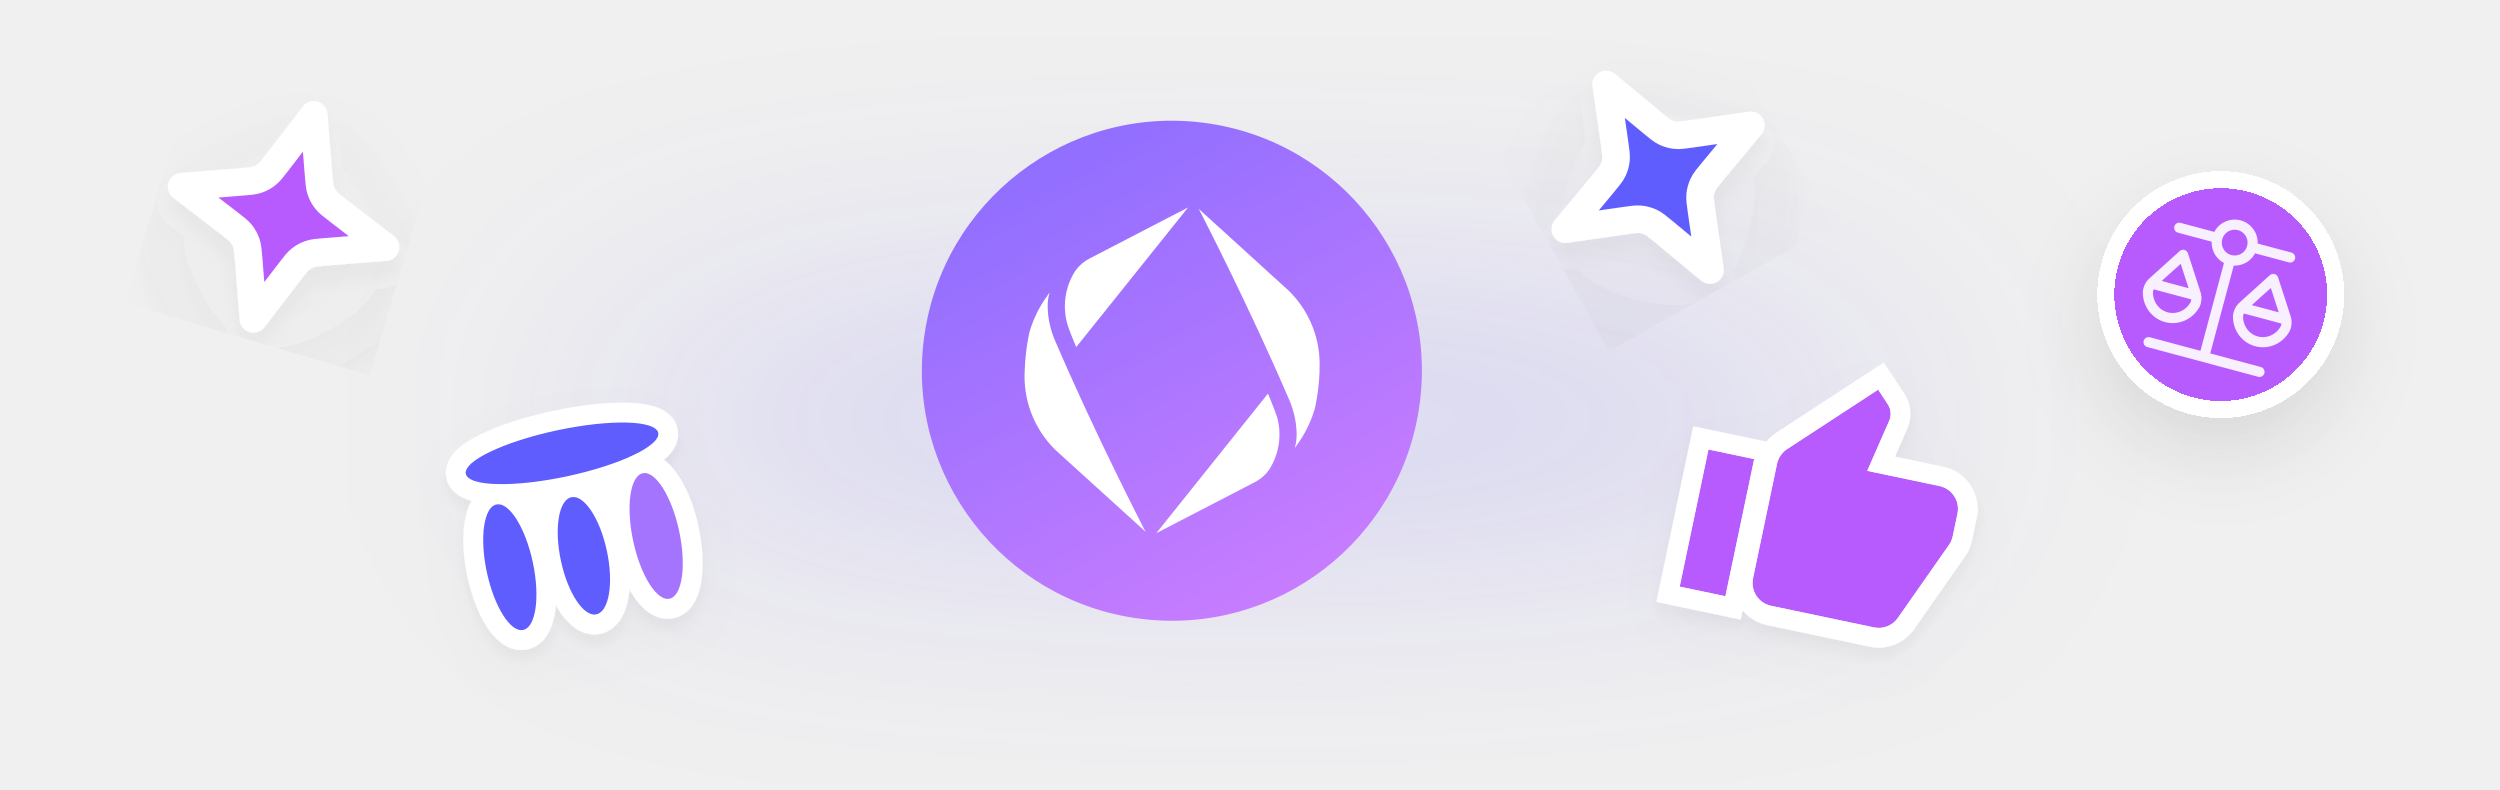
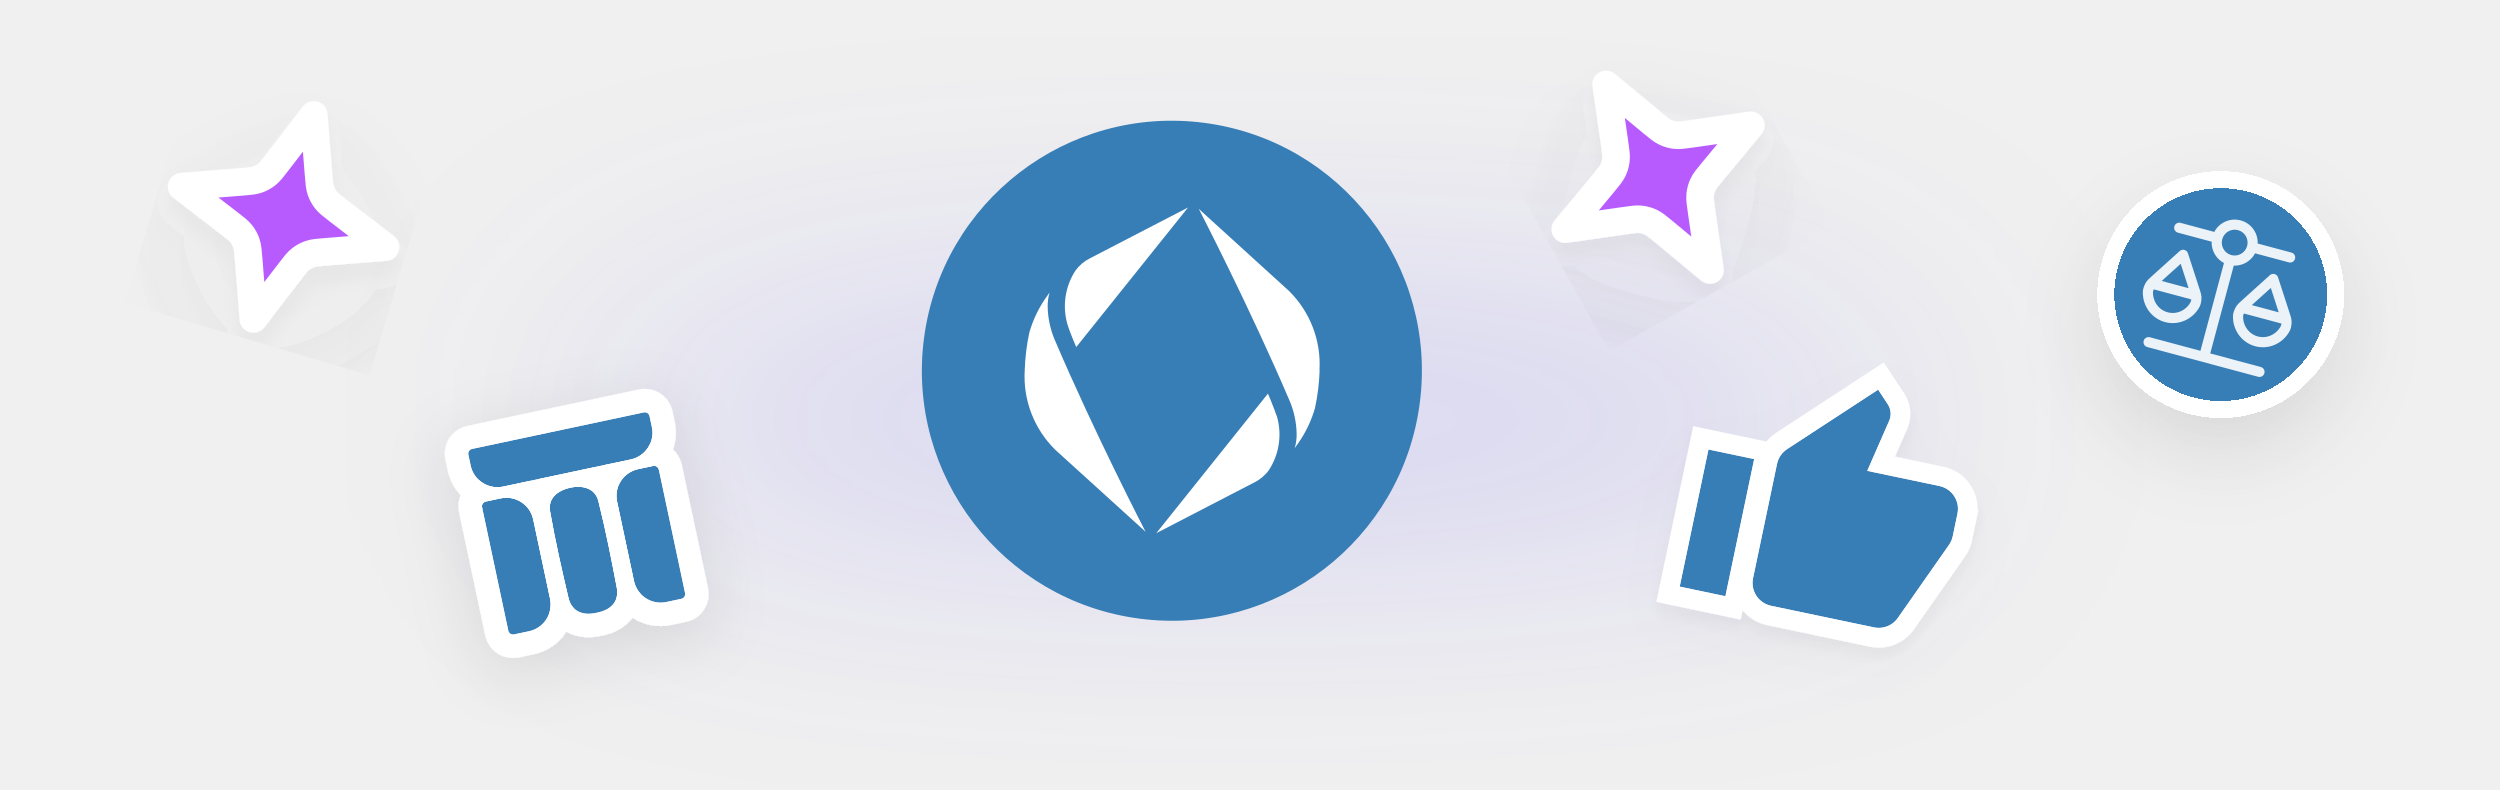
<svg xmlns="http://www.w3.org/2000/svg" width="320" height="101" viewBox="0 0 320 101" fill="none">
  <g clip-path="url(#clip0_1412_1665)">
    <g opacity="0.2" filter="url(#filter0_f_1412_1665)">
      <ellipse cx="159.335" cy="53.627" rx="87.665" ry="12.829" transform="rotate(-180 159.335 53.6265)" fill="#3D2DF8" />
    </g>
    <g clip-path="url(#clip1_1412_1665)" filter="url(#filter1_dd_1412_1665)">
      <g filter="url(#filter2_dd_1412_1665)">
-         <path d="M40.166 14.705L40.77 22.31C40.855 23.376 40.897 23.909 41.064 24.396C41.212 24.828 41.432 25.232 41.713 25.591C42.031 25.997 42.455 26.323 43.303 26.974L49.353 31.622L41.748 32.226C40.682 32.311 40.149 32.353 39.661 32.52C39.23 32.668 38.826 32.888 38.466 33.169C38.061 33.487 37.735 33.911 37.084 34.759L32.436 40.809L31.832 33.204C31.747 32.138 31.705 31.605 31.538 31.117C31.39 30.686 31.17 30.282 30.889 29.922C30.571 29.517 30.147 29.191 29.299 28.54L23.249 23.892L30.854 23.288C31.92 23.203 32.453 23.16 32.941 22.994C33.372 22.846 33.776 22.626 34.136 22.345C34.541 22.027 34.867 21.603 35.518 20.755L40.166 14.705Z" fill="#B75BFF" />
-         <path d="M40.166 14.705L40.77 22.31C40.855 23.376 40.897 23.909 41.064 24.396C41.212 24.828 41.432 25.232 41.713 25.591C42.031 25.997 42.455 26.323 43.303 26.974L49.353 31.622L41.748 32.226C40.682 32.311 40.149 32.353 39.661 32.52C39.23 32.668 38.826 32.888 38.466 33.169C38.061 33.487 37.735 33.911 37.084 34.759L32.436 40.809L31.832 33.204C31.747 32.138 31.705 31.605 31.538 31.117C31.39 30.686 31.17 30.282 30.889 29.922C30.571 29.517 30.147 29.191 29.299 28.54L23.249 23.892L30.854 23.288C31.92 23.203 32.453 23.16 32.941 22.994C33.372 22.846 33.776 22.626 34.136 22.345C34.541 22.027 34.867 21.603 35.518 20.755L40.166 14.705Z" stroke="white" stroke-width="3.524" stroke-linecap="round" stroke-linejoin="round" />
+         <path d="M40.166 14.705L40.77 22.31C40.855 23.376 40.898 23.909 41.065 24.396C41.212 24.828 41.432 25.232 41.714 25.591C42.031 25.997 42.455 26.323 43.303 26.974L49.353 31.622L41.748 32.226C40.682 32.311 40.149 32.353 39.662 32.52C39.23 32.668 38.826 32.888 38.467 33.169C38.061 33.487 37.735 33.911 37.084 34.759L32.436 40.809L31.832 33.204C31.747 32.138 31.705 31.605 31.538 31.117C31.39 30.686 31.17 30.282 30.889 29.922C30.571 29.517 30.147 29.191 29.299 28.54L23.249 23.892L30.854 23.288C31.92 23.203 32.453 23.16 32.941 22.994C33.373 22.846 33.776 22.626 34.136 22.345C34.541 22.027 34.867 21.603 35.518 20.755L40.166 14.705Z" fill="#B75BFF" />
+         <path d="M40.166 14.705L40.77 22.31C40.855 23.376 40.898 23.909 41.065 24.396C41.212 24.828 41.432 25.232 41.714 25.591C42.031 25.997 42.455 26.323 43.303 26.974L49.353 31.622L41.748 32.226C40.682 32.311 40.149 32.353 39.662 32.52C39.23 32.668 38.826 32.888 38.467 33.169C38.061 33.487 37.735 33.911 37.084 34.759L32.436 40.809L31.832 33.204C31.747 32.138 31.705 31.605 31.538 31.117C31.39 30.686 31.17 30.282 30.889 29.922C30.571 29.517 30.147 29.191 29.299 28.54L23.249 23.892L30.854 23.288C31.92 23.203 32.453 23.16 32.941 22.994C33.373 22.846 33.776 22.626 34.136 22.345C34.541 22.027 34.867 21.603 35.518 20.755L40.166 14.705Z" stroke="white" stroke-width="3.524" stroke-linecap="round" stroke-linejoin="round" />
      </g>
    </g>
    <g clip-path="url(#clip2_1412_1665)" filter="url(#filter3_dd_1412_1665)">
      <g filter="url(#filter4_dd_1412_1665)">
-         <path d="M205.583 10.811L211.452 15.686C212.274 16.37 212.685 16.711 213.151 16.932C213.564 17.127 214.006 17.252 214.46 17.301C214.972 17.357 215.501 17.28 216.56 17.128L224.111 16.038L219.236 21.907C218.552 22.73 218.211 23.141 217.99 23.606C217.795 24.019 217.67 24.461 217.621 24.915C217.565 25.427 217.642 25.956 217.794 27.015L218.884 34.566L213.015 29.691C212.192 29.008 211.781 28.666 211.316 28.445C210.903 28.25 210.461 28.125 210.007 28.076C209.495 28.021 208.965 28.097 207.907 28.25L200.356 29.339L205.231 23.47C205.914 22.648 206.256 22.237 206.476 21.771C206.672 21.358 206.797 20.916 206.846 20.462C206.901 19.95 206.825 19.421 206.672 18.362L205.583 10.811Z" fill="#605DFF" />
+         <path d="M205.583 10.811L211.452 15.686C212.274 16.37 212.685 16.711 213.151 16.932C213.564 17.127 214.006 17.252 214.46 17.301C214.972 17.357 215.501 17.28 216.56 17.128L224.111 16.038L219.236 21.907C218.552 22.73 218.211 23.141 217.99 23.606C217.795 24.019 217.67 24.461 217.621 24.915C217.565 25.427 217.642 25.956 217.794 27.015L218.884 34.566L213.015 29.691C212.192 29.008 211.781 28.666 211.316 28.445C210.903 28.25 210.461 28.125 210.007 28.076C209.495 28.021 208.965 28.097 207.907 28.25L200.356 29.339L205.231 23.47C205.914 22.648 206.256 22.237 206.476 21.771C206.672 21.358 206.797 20.916 206.846 20.462C206.901 19.95 206.825 19.421 206.672 18.362L205.583 10.811Z" fill="#B75BFF" />
        <path d="M205.583 10.811L211.452 15.686C212.274 16.37 212.685 16.711 213.151 16.932C213.564 17.127 214.006 17.252 214.46 17.301C214.972 17.357 215.501 17.28 216.56 17.128L224.111 16.038L219.236 21.907C218.552 22.73 218.211 23.141 217.99 23.606C217.795 24.019 217.67 24.461 217.621 24.915C217.565 25.427 217.642 25.956 217.794 27.015L218.884 34.566L213.015 29.691C212.192 29.008 211.781 28.666 211.316 28.445C210.903 28.25 210.461 28.125 210.007 28.076C209.495 28.021 208.965 28.097 207.907 28.25L200.356 29.339L205.231 23.47C205.914 22.648 206.256 22.237 206.476 21.771C206.672 21.358 206.797 20.916 206.846 20.462C206.901 19.95 206.825 19.421 206.672 18.362L205.583 10.811Z" stroke="white" stroke-width="3.524" stroke-linecap="round" stroke-linejoin="round" />
      </g>
    </g>
-     <g filter="url(#filter5_dd_1412_1665)">
-       <rect x="64.844" y="62.304" width="17.167" height="10.809" transform="rotate(-12.0488 64.844 62.3042)" fill="white" />
-       <path d="M71.044 53.839C67.577 54.579 64.47 55.593 62.242 56.655C61.138 57.182 60.183 57.752 59.508 58.35C58.92 58.87 58.14 59.775 58.385 60.919C58.629 62.064 59.71 62.571 60.459 62.807C61.32 63.077 62.424 63.207 63.647 63.237C66.114 63.297 69.365 62.954 72.832 62.214C76.299 61.474 79.406 60.46 81.634 59.398C82.738 58.871 83.692 58.302 84.368 57.703C84.956 57.183 85.735 56.279 85.491 55.134C85.247 53.989 84.165 53.482 83.416 53.247C82.556 52.976 81.452 52.846 80.229 52.816C77.762 52.756 74.511 53.099 71.044 53.839Z" fill="#605DFF" stroke="white" stroke-width="2.543" />
-       <path d="M61.069 73.496C61.565 75.82 62.369 77.905 63.31 79.401C63.778 80.144 64.318 80.802 64.924 81.259C65.526 81.714 66.335 82.067 67.236 81.874C68.137 81.682 68.73 81.03 69.095 80.369C69.461 79.704 69.685 78.883 69.809 78.014C70.057 76.264 69.94 74.033 69.444 71.709C68.948 69.385 68.144 67.3 67.203 65.804C66.735 65.061 66.195 64.403 65.589 63.946C64.987 63.491 64.179 63.139 63.278 63.331C62.377 63.523 61.783 64.175 61.418 64.836C61.052 65.501 60.828 66.322 60.704 67.191C60.456 68.941 60.573 71.172 61.069 73.496Z" fill="#605DFF" stroke="white" stroke-width="2.543" />
-       <path d="M70.55 72.033C71.016 74.217 71.796 76.178 72.726 77.583C73.189 78.283 73.727 78.902 74.334 79.329C74.944 79.756 75.735 80.061 76.602 79.876C77.469 79.69 78.066 79.09 78.448 78.45C78.829 77.813 79.067 77.028 79.204 76.201C79.479 74.538 79.391 72.43 78.924 70.245C78.458 68.061 77.678 66.1 76.748 64.695C76.285 63.996 75.748 63.376 75.14 62.95C74.53 62.522 73.739 62.218 72.872 62.403C72.005 62.588 71.408 63.188 71.026 63.828C70.645 64.466 70.407 65.25 70.27 66.078C69.995 67.74 70.084 69.848 70.55 72.033Z" fill="#605DFF" stroke="white" stroke-width="2.543" />
-       <path d="M79.801 69.498C80.297 71.822 81.101 73.907 82.042 75.403C82.51 76.146 83.049 76.804 83.655 77.261C84.258 77.716 85.066 78.068 85.967 77.876C86.868 77.684 87.462 77.032 87.826 76.371C88.193 75.706 88.417 74.885 88.54 74.016C88.789 72.266 88.671 70.035 88.175 67.711C87.679 65.387 86.875 63.302 85.934 61.806C85.466 61.063 84.927 60.405 84.321 59.948C83.718 59.493 82.91 59.141 82.009 59.333C81.108 59.525 80.514 60.177 80.15 60.838C79.783 61.503 79.559 62.324 79.436 63.193C79.187 64.943 79.305 67.174 79.801 69.498Z" fill="#A574FF" stroke="white" stroke-width="2.543" />
+     <g filter="url(#filter5_d_1412_1665)">
+       <mask id="path-4-outside-1_1412_1665" maskUnits="userSpaceOnUse" x="55.935" y="48.776" width="35" height="36" fill="black">
+         <rect fill="white" x="55.935" y="48.776" width="35" height="36" />
+         <path d="M70.409 65.461C71.078 69.27 71.941 73.055 72.773 76.576C73.158 78.157 74.478 78.858 76.301 78.446L76.492 78.406C76.513 78.401 76.532 78.397 76.552 78.393C78.346 78.011 79.243 76.845 78.956 75.26C78.291 71.732 77.544 67.943 76.595 64.146C76.164 62.4 74.453 62.11 72.995 62.419C71.538 62.728 70.095 63.69 70.408 65.459L70.409 65.461Z" />
+         <path d="M64.103 63.785L62.181 64.194C61.847 64.264 61.632 64.593 61.703 64.928L65.061 80.728C65.132 81.061 65.462 81.277 65.797 81.205L67.719 80.797C69.604 80.396 70.812 78.537 70.411 76.651L68.249 66.479C67.848 64.594 65.988 63.386 64.103 63.787L64.103 63.785Z" />
+         <path d="M60.427 57.461C60.092 57.532 59.878 57.862 59.949 58.197L60.246 59.596C60.647 61.481 62.507 62.689 64.392 62.288L67.328 61.664C67.34 61.66 67.359 61.656 67.386 61.651C67.402 61.647 67.424 61.642 67.449 61.636L67.466 61.632C67.515 61.624 67.565 61.614 67.615 61.603C67.636 61.599 67.666 61.593 67.699 61.584L67.842 61.554C67.868 61.55 67.902 61.542 67.945 61.53L67.961 61.527C68.001 61.52 68.039 61.513 68.078 61.503C68.1 61.499 68.127 61.493 68.161 61.483L68.178 61.479C68.23 61.47 68.269 61.463 68.314 61.453C68.332 61.45 68.351 61.445 68.375 61.439L68.391 61.435C68.441 61.428 68.489 61.417 68.541 61.406C68.564 61.401 68.591 61.396 68.623 61.386L68.639 61.383C68.683 61.375 68.73 61.368 68.774 61.357C68.804 61.35 68.838 61.343 68.878 61.332L68.896 61.328C68.93 61.322 68.967 61.313 68.999 61.308C69.021 61.303 69.046 61.298 69.072 61.291L69.087 61.287C69.138 61.278 69.184 61.27 69.233 61.259C69.256 61.254 69.283 61.249 69.311 61.24L69.328 61.236C69.371 61.228 69.416 61.22 69.46 61.211C69.491 61.205 69.526 61.197 69.568 61.185L69.584 61.182C69.618 61.176 69.653 61.167 69.688 61.161C69.712 61.156 69.743 61.15 69.776 61.139L69.794 61.136C69.845 61.127 69.88 61.119 69.917 61.112C69.939 61.108 69.964 61.102 69.993 61.095C70.057 61.083 70.106 61.074 70.153 61.064C70.178 61.059 70.205 61.053 70.234 61.044L70.253 61.04C70.297 61.032 70.338 61.025 70.381 61.015C70.406 61.01 70.433 61.004 70.462 60.995L70.478 60.992C70.524 60.984 70.567 60.976 70.609 60.967C70.641 60.96 70.679 60.952 70.716 60.941L70.732 60.938C70.766 60.932 70.802 60.926 70.834 60.917C70.859 60.912 70.885 60.907 70.914 60.899L70.93 60.896C70.978 60.888 71.021 60.879 71.064 60.87C71.099 60.863 71.14 60.854 71.181 60.842L71.198 60.839C71.231 60.833 71.264 60.828 71.293 60.82C71.322 60.814 71.356 60.807 71.39 60.797L71.407 60.793C71.458 60.783 71.493 60.778 71.531 60.77C71.555 60.764 71.581 60.759 71.609 60.751L71.625 60.748C71.671 60.741 71.716 60.733 71.756 60.723C71.787 60.716 71.821 60.709 71.859 60.698L71.875 60.695C71.92 60.687 71.959 60.68 71.994 60.672C72.026 60.666 72.058 60.659 72.092 60.649L72.109 60.645C72.154 60.637 72.191 60.631 72.226 60.623C72.256 60.617 72.287 60.61 72.32 60.6L72.337 60.597C72.382 60.589 72.419 60.582 72.455 60.574C72.486 60.568 72.518 60.561 72.551 60.551L72.567 60.548C72.614 60.539 72.649 60.533 72.687 60.525C72.724 60.517 72.762 60.509 72.799 60.498L72.907 60.476C72.941 60.47 72.975 60.463 73.011 60.452L73.027 60.449C73.079 60.439 73.112 60.433 73.147 60.426C73.177 60.42 73.211 60.412 73.243 60.403L73.275 60.396C73.311 60.39 73.343 60.384 73.374 60.378C73.402 60.372 73.431 60.366 73.462 60.358L73.485 60.353C73.526 60.347 73.564 60.339 73.601 60.331C73.636 60.323 73.674 60.315 73.711 60.305L73.728 60.301C73.767 60.294 73.806 60.287 73.84 60.28C73.874 60.273 73.906 60.266 73.939 60.256L73.956 60.253C74.004 60.244 74.035 60.24 74.065 60.232C74.093 60.226 74.127 60.219 74.157 60.211L74.173 60.208C74.214 60.202 74.254 60.194 74.289 60.186C74.339 60.175 74.391 60.163 74.444 60.147L74.519 60.132C74.558 60.123 74.596 60.115 74.636 60.104L74.652 60.1C74.694 60.093 74.726 60.087 74.756 60.081C74.791 60.074 74.827 60.066 74.864 60.055L74.88 60.052C74.921 60.044 74.954 60.039 74.984 60.033C75.017 60.026 75.051 60.019 75.086 60.01L75.102 60.006C75.143 60 75.178 59.991 75.211 59.986C75.248 59.978 75.286 59.97 75.323 59.959L75.341 59.955C75.383 59.948 75.416 59.942 75.446 59.936C75.483 59.928 75.521 59.92 75.558 59.909L75.574 59.906C75.623 59.897 75.651 59.892 75.679 59.886C75.716 59.879 75.755 59.87 75.793 59.859L75.809 59.856C75.854 59.848 75.885 59.844 75.91 59.837C75.947 59.829 75.985 59.821 76.022 59.811L76.056 59.803C76.087 59.797 76.113 59.793 76.138 59.789C76.183 59.779 76.228 59.77 76.273 59.757L76.29 59.754C76.315 59.748 76.338 59.743 76.362 59.738C76.402 59.73 76.446 59.721 76.487 59.709L76.503 59.705C76.547 59.698 76.576 59.694 76.6 59.688C76.64 59.679 76.68 59.671 76.722 59.659L76.756 59.652C76.783 59.646 76.805 59.644 76.827 59.639C76.861 59.632 76.898 59.624 76.933 59.616L76.949 59.612C76.992 59.606 77.026 59.6 77.054 59.593C77.097 59.583 77.139 59.575 77.185 59.562L77.218 59.555C77.249 59.548 77.274 59.546 77.294 59.542C77.335 59.533 77.374 59.525 77.416 59.513L77.455 59.505C77.484 59.498 77.506 59.497 77.523 59.492C77.569 59.482 77.618 59.471 77.664 59.459L77.68 59.455C77.707 59.451 77.734 59.447 77.751 59.442C77.786 59.434 77.824 59.426 77.861 59.417L78.007 59.38L78.009 59.39L80.746 58.811C82.631 58.41 83.839 56.55 83.438 54.665L83.141 53.267C83.07 52.933 82.741 52.718 82.406 52.789L60.427 57.461Z" />
+         <path d="M83.598 59.64L81.676 60.049C79.791 60.449 78.583 62.309 78.984 64.194L81.146 74.367C81.547 76.252 83.406 77.459 85.292 77.059L87.213 76.65C87.547 76.579 87.762 76.25 87.691 75.915L84.333 60.118C84.262 59.784 83.933 59.569 83.598 59.64Z" />
+       </mask>
+       <path d="M70.409 65.461C71.078 69.27 71.941 73.055 72.773 76.576C73.158 78.157 74.478 78.858 76.301 78.446L76.492 78.406C76.513 78.401 76.532 78.397 76.552 78.393C78.346 78.011 79.243 76.845 78.956 75.26C78.291 71.732 77.544 67.943 76.595 64.146C76.164 62.4 74.453 62.11 72.995 62.419C71.538 62.728 70.095 63.69 70.408 65.459L70.409 65.461Z" fill="#377EB7" />
+       <path d="M64.103 63.785L62.181 64.194C61.847 64.264 61.632 64.593 61.703 64.928L65.061 80.728C65.132 81.061 65.462 81.277 65.797 81.205L67.719 80.797C69.604 80.396 70.812 78.537 70.411 76.651L68.249 66.479C67.848 64.594 65.988 63.386 64.103 63.787L64.103 63.785Z" fill="#377EB7" />
+       <path d="M60.427 57.461C60.092 57.532 59.878 57.862 59.949 58.197L60.246 59.596C60.647 61.481 62.507 62.689 64.392 62.288L67.328 61.664C67.34 61.66 67.359 61.656 67.386 61.651C67.402 61.647 67.424 61.642 67.449 61.636L67.466 61.632C67.515 61.624 67.565 61.614 67.615 61.603C67.636 61.599 67.666 61.593 67.699 61.584L67.842 61.554C67.868 61.55 67.902 61.542 67.945 61.53L67.961 61.527C68.001 61.52 68.039 61.513 68.078 61.503C68.1 61.499 68.127 61.493 68.161 61.483L68.178 61.479C68.23 61.47 68.269 61.463 68.314 61.453C68.332 61.45 68.351 61.445 68.375 61.439L68.391 61.435C68.441 61.428 68.489 61.417 68.541 61.406C68.564 61.401 68.591 61.396 68.623 61.386L68.639 61.383C68.683 61.375 68.73 61.368 68.774 61.357C68.804 61.35 68.838 61.343 68.878 61.332L68.896 61.328C68.93 61.322 68.967 61.313 68.999 61.308C69.021 61.303 69.046 61.298 69.072 61.291L69.087 61.287C69.138 61.278 69.184 61.27 69.233 61.259C69.256 61.254 69.283 61.249 69.311 61.24L69.328 61.236C69.371 61.228 69.416 61.22 69.46 61.211C69.491 61.205 69.526 61.197 69.568 61.185L69.584 61.182C69.618 61.176 69.653 61.167 69.688 61.161C69.712 61.156 69.743 61.15 69.776 61.139L69.794 61.136C69.845 61.127 69.88 61.119 69.917 61.112C69.939 61.108 69.964 61.102 69.993 61.095C70.057 61.083 70.106 61.074 70.153 61.064C70.178 61.059 70.205 61.053 70.234 61.044L70.253 61.04C70.297 61.032 70.338 61.025 70.381 61.015C70.406 61.01 70.433 61.004 70.462 60.995L70.478 60.992C70.524 60.984 70.567 60.976 70.609 60.967C70.641 60.96 70.679 60.952 70.716 60.941L70.732 60.938C70.766 60.932 70.802 60.926 70.834 60.917C70.859 60.912 70.885 60.907 70.914 60.899L70.93 60.896C70.978 60.888 71.021 60.879 71.064 60.87C71.099 60.863 71.14 60.854 71.181 60.842L71.198 60.839C71.231 60.833 71.264 60.828 71.293 60.82C71.322 60.814 71.356 60.807 71.39 60.797L71.407 60.793C71.458 60.783 71.493 60.778 71.531 60.77C71.555 60.764 71.581 60.759 71.609 60.751L71.625 60.748C71.671 60.741 71.716 60.733 71.756 60.723C71.787 60.716 71.821 60.709 71.859 60.698L71.875 60.695C71.92 60.687 71.959 60.68 71.994 60.672C72.026 60.666 72.058 60.659 72.092 60.649L72.109 60.645C72.154 60.637 72.191 60.631 72.226 60.623C72.256 60.617 72.287 60.61 72.32 60.6L72.337 60.597C72.382 60.589 72.419 60.582 72.455 60.574C72.486 60.568 72.518 60.561 72.551 60.551L72.567 60.548C72.614 60.539 72.649 60.533 72.687 60.525C72.724 60.517 72.762 60.509 72.799 60.498L72.907 60.476C72.941 60.47 72.975 60.463 73.011 60.452L73.027 60.449C73.079 60.439 73.112 60.433 73.147 60.426C73.177 60.42 73.211 60.412 73.243 60.403L73.275 60.396C73.311 60.39 73.343 60.384 73.374 60.378C73.402 60.372 73.431 60.366 73.462 60.358L73.485 60.353C73.526 60.347 73.564 60.339 73.601 60.331C73.636 60.323 73.674 60.315 73.711 60.305L73.728 60.301C73.767 60.294 73.806 60.287 73.84 60.28C73.874 60.273 73.906 60.266 73.939 60.256L73.956 60.253C74.004 60.244 74.035 60.24 74.065 60.232C74.093 60.226 74.127 60.219 74.157 60.211L74.173 60.208C74.214 60.202 74.254 60.194 74.289 60.186C74.339 60.175 74.391 60.163 74.444 60.147L74.519 60.132C74.558 60.123 74.596 60.115 74.636 60.104L74.652 60.1C74.694 60.093 74.726 60.087 74.756 60.081C74.791 60.074 74.827 60.066 74.864 60.055L74.88 60.052C74.921 60.044 74.954 60.039 74.984 60.033C75.017 60.026 75.051 60.019 75.086 60.01L75.102 60.006C75.143 60 75.178 59.991 75.211 59.986C75.248 59.978 75.286 59.97 75.323 59.959L75.341 59.955C75.383 59.948 75.416 59.942 75.446 59.936C75.483 59.928 75.521 59.92 75.558 59.909L75.574 59.906C75.623 59.897 75.651 59.892 75.679 59.886C75.716 59.879 75.755 59.87 75.793 59.859L75.809 59.856C75.854 59.848 75.885 59.844 75.91 59.837C75.947 59.829 75.985 59.821 76.022 59.811L76.056 59.803C76.087 59.797 76.113 59.793 76.138 59.789C76.183 59.779 76.228 59.77 76.273 59.757L76.29 59.754C76.315 59.748 76.338 59.743 76.362 59.738C76.402 59.73 76.446 59.721 76.487 59.709L76.503 59.705C76.547 59.698 76.576 59.694 76.6 59.688C76.64 59.679 76.68 59.671 76.722 59.659L76.756 59.652C76.783 59.646 76.805 59.644 76.827 59.639C76.861 59.632 76.898 59.624 76.933 59.616L76.949 59.612C76.992 59.606 77.026 59.6 77.054 59.593C77.097 59.583 77.139 59.575 77.185 59.562L77.218 59.555C77.249 59.548 77.274 59.546 77.294 59.542C77.335 59.533 77.374 59.525 77.416 59.513L77.455 59.505C77.484 59.498 77.506 59.497 77.523 59.492C77.569 59.482 77.618 59.471 77.664 59.459L77.68 59.455C77.707 59.451 77.734 59.447 77.751 59.442C77.786 59.434 77.824 59.426 77.861 59.417L78.007 59.38L78.009 59.39L80.746 58.811C82.631 58.41 83.839 56.55 83.438 54.665L83.141 53.267C83.07 52.933 82.741 52.718 82.406 52.789L60.427 57.461Z" fill="#377EB7" />
+       <path d="M83.598 59.64L81.676 60.049C79.791 60.449 78.583 62.309 78.984 64.194L81.146 74.367C81.547 76.252 83.406 77.459 85.292 77.059L87.213 76.65C87.547 76.579 87.762 76.25 87.691 75.915L84.333 60.118C84.262 59.784 83.933 59.569 83.598 59.64Z" fill="#377EB7" />
+       <path d="M70.409 65.461C71.078 69.27 71.941 73.055 72.773 76.576C73.158 78.157 74.478 78.858 76.301 78.446L76.492 78.406C76.513 78.401 76.532 78.397 76.552 78.393C78.346 78.011 79.243 76.845 78.956 75.26C78.291 71.732 77.544 67.943 76.595 64.146C76.164 62.4 74.453 62.11 72.995 62.419C71.538 62.728 70.095 63.69 70.408 65.459L70.409 65.461Z" stroke="white" stroke-width="6" mask="url(#path-4-outside-1_1412_1665)" />
+       <path d="M64.103 63.785L62.181 64.194C61.847 64.264 61.632 64.593 61.703 64.928L65.061 80.728C65.132 81.061 65.462 81.277 65.797 81.205L67.719 80.797C69.604 80.396 70.812 78.537 70.411 76.651L68.249 66.479C67.848 64.594 65.988 63.386 64.103 63.787L64.103 63.785Z" stroke="white" stroke-width="6" mask="url(#path-4-outside-1_1412_1665)" />
+       <path d="M60.427 57.461C60.092 57.532 59.878 57.862 59.949 58.197L60.246 59.596C60.647 61.481 62.507 62.689 64.392 62.288L67.328 61.664C67.34 61.66 67.359 61.656 67.386 61.651C67.402 61.647 67.424 61.642 67.449 61.636L67.466 61.632C67.515 61.624 67.565 61.614 67.615 61.603C67.636 61.599 67.666 61.593 67.699 61.584L67.842 61.554C67.868 61.55 67.902 61.542 67.945 61.53L67.961 61.527C68.001 61.52 68.039 61.513 68.078 61.503C68.1 61.499 68.127 61.493 68.161 61.483L68.178 61.479C68.23 61.47 68.269 61.463 68.314 61.453C68.332 61.45 68.351 61.445 68.375 61.439L68.391 61.435C68.441 61.428 68.489 61.417 68.541 61.406C68.564 61.401 68.591 61.396 68.623 61.386L68.639 61.383C68.683 61.375 68.73 61.368 68.774 61.357C68.804 61.35 68.838 61.343 68.878 61.332L68.896 61.328C68.93 61.322 68.967 61.313 68.999 61.308C69.021 61.303 69.046 61.298 69.072 61.291L69.087 61.287C69.138 61.278 69.184 61.27 69.233 61.259C69.256 61.254 69.283 61.249 69.311 61.24L69.328 61.236C69.371 61.228 69.416 61.22 69.46 61.211C69.491 61.205 69.526 61.197 69.568 61.185L69.584 61.182C69.618 61.176 69.653 61.167 69.688 61.161C69.712 61.156 69.743 61.15 69.776 61.139L69.794 61.136C69.845 61.127 69.88 61.119 69.917 61.112C69.939 61.108 69.964 61.102 69.993 61.095C70.057 61.083 70.106 61.074 70.153 61.064C70.178 61.059 70.205 61.053 70.234 61.044L70.253 61.04C70.297 61.032 70.338 61.025 70.381 61.015C70.406 61.01 70.433 61.004 70.462 60.995L70.478 60.992C70.524 60.984 70.567 60.976 70.609 60.967C70.641 60.96 70.679 60.952 70.716 60.941L70.732 60.938C70.766 60.932 70.802 60.926 70.834 60.917C70.859 60.912 70.885 60.907 70.914 60.899L70.93 60.896C70.978 60.888 71.021 60.879 71.064 60.87C71.099 60.863 71.14 60.854 71.181 60.842L71.198 60.839C71.231 60.833 71.264 60.828 71.293 60.82C71.322 60.814 71.356 60.807 71.39 60.797L71.407 60.793C71.458 60.783 71.493 60.778 71.531 60.77C71.555 60.764 71.581 60.759 71.609 60.751L71.625 60.748C71.671 60.741 71.716 60.733 71.756 60.723C71.787 60.716 71.821 60.709 71.859 60.698L71.875 60.695C71.92 60.687 71.959 60.68 71.994 60.672C72.026 60.666 72.058 60.659 72.092 60.649L72.109 60.645C72.154 60.637 72.191 60.631 72.226 60.623C72.256 60.617 72.287 60.61 72.32 60.6L72.337 60.597C72.382 60.589 72.419 60.582 72.455 60.574C72.486 60.568 72.518 60.561 72.551 60.551L72.567 60.548C72.614 60.539 72.649 60.533 72.687 60.525C72.724 60.517 72.762 60.509 72.799 60.498L72.907 60.476C72.941 60.47 72.975 60.463 73.011 60.452L73.027 60.449C73.079 60.439 73.112 60.433 73.147 60.426C73.177 60.42 73.211 60.412 73.243 60.403L73.275 60.396C73.311 60.39 73.343 60.384 73.374 60.378C73.402 60.372 73.431 60.366 73.462 60.358L73.485 60.353C73.526 60.347 73.564 60.339 73.601 60.331C73.636 60.323 73.674 60.315 73.711 60.305L73.728 60.301C73.767 60.294 73.806 60.287 73.84 60.28C73.874 60.273 73.906 60.266 73.939 60.256L73.956 60.253C74.004 60.244 74.035 60.24 74.065 60.232C74.093 60.226 74.127 60.219 74.157 60.211L74.173 60.208C74.214 60.202 74.254 60.194 74.289 60.186C74.339 60.175 74.391 60.163 74.444 60.147L74.519 60.132C74.558 60.123 74.596 60.115 74.636 60.104L74.652 60.1C74.694 60.093 74.726 60.087 74.756 60.081C74.791 60.074 74.827 60.066 74.864 60.055L74.88 60.052C74.921 60.044 74.954 60.039 74.984 60.033C75.017 60.026 75.051 60.019 75.086 60.01L75.102 60.006C75.143 60 75.178 59.991 75.211 59.986C75.248 59.978 75.286 59.97 75.323 59.959L75.341 59.955C75.383 59.948 75.416 59.942 75.446 59.936C75.483 59.928 75.521 59.92 75.558 59.909L75.574 59.906C75.623 59.897 75.651 59.892 75.679 59.886C75.716 59.879 75.755 59.87 75.793 59.859L75.809 59.856C75.854 59.848 75.885 59.844 75.91 59.837C75.947 59.829 75.985 59.821 76.022 59.811L76.056 59.803C76.087 59.797 76.113 59.793 76.138 59.789C76.183 59.779 76.228 59.77 76.273 59.757L76.29 59.754C76.315 59.748 76.338 59.743 76.362 59.738C76.402 59.73 76.446 59.721 76.487 59.709L76.503 59.705C76.547 59.698 76.576 59.694 76.6 59.688C76.64 59.679 76.68 59.671 76.722 59.659L76.756 59.652C76.783 59.646 76.805 59.644 76.827 59.639C76.861 59.632 76.898 59.624 76.933 59.616L76.949 59.612C76.992 59.606 77.026 59.6 77.054 59.593C77.097 59.583 77.139 59.575 77.185 59.562L77.218 59.555C77.249 59.548 77.274 59.546 77.294 59.542C77.335 59.533 77.374 59.525 77.416 59.513L77.455 59.505C77.484 59.498 77.506 59.497 77.523 59.492C77.569 59.482 77.618 59.471 77.664 59.459L77.68 59.455C77.707 59.451 77.734 59.447 77.751 59.442C77.786 59.434 77.824 59.426 77.861 59.417L78.007 59.38L78.009 59.39L80.746 58.811C82.631 58.41 83.839 56.55 83.438 54.665L83.141 53.267C83.07 52.933 82.741 52.718 82.406 52.789L60.427 57.461Z" stroke="white" stroke-width="6" mask="url(#path-4-outside-1_1412_1665)" />
+       <path d="M83.598 59.64L81.676 60.049C79.791 60.449 78.583 62.309 78.984 64.194L81.146 74.367C81.547 76.252 83.406 77.459 85.292 77.059L87.213 76.65C87.547 76.579 87.762 76.25 87.691 75.915L84.333 60.118C84.262 59.784 83.933 59.569 83.598 59.64Z" stroke="white" stroke-width="6" mask="url(#path-4-outside-1_1412_1665)" />
    </g>
    <g filter="url(#filter6_dd_1412_1665)">
-       <path d="M215 75.088L220.851 76.316L224.534 58.763L218.683 57.535L215 75.088ZM250.557 65.75C250.896 64.133 249.861 62.55 248.245 62.21L239.008 60.272L241.807 53.881C241.867 53.74 241.921 53.591 241.955 53.431C242.082 52.824 241.949 52.223 241.637 51.745L240.403 49.875L228.749 57.486C228.111 57.91 227.628 58.572 227.459 59.377L224.39 74.004C224.051 75.621 225.086 77.204 226.702 77.543L239.867 80.306C241.081 80.56 242.275 80.04 242.933 79.086L249.507 69.699C249.709 69.39 249.865 69.048 249.943 68.675L250.531 65.874L250.519 65.856L250.557 65.75Z" fill="#B75BFF" />
+       <path d="M215 75.088L220.851 76.316L224.534 58.763L218.683 57.535L215 75.088ZM250.557 65.75C250.896 64.133 249.861 62.55 248.245 62.21L239.008 60.272L241.807 53.881C241.867 53.74 241.921 53.591 241.955 53.431C242.082 52.824 241.949 52.223 241.637 51.745L240.403 49.875L228.749 57.486C228.111 57.91 227.628 58.572 227.459 59.377L224.39 74.004C224.051 75.621 225.086 77.204 226.702 77.543L239.867 80.306C241.081 80.56 242.275 80.04 242.933 79.086L249.507 69.699C249.709 69.39 249.865 69.048 249.943 68.675L250.531 65.874L250.519 65.856L250.557 65.75Z" fill="#377EB7" />
      <path d="M213.767 74.83L213.509 76.062L214.741 76.321L220.592 77.549L221.825 77.807L222.084 76.575L225.767 59.021L226.025 57.789L224.793 57.53L218.942 56.302L217.709 56.044L217.45 57.276L213.767 74.83ZM251.855 65.598C252.093 63.449 250.664 61.431 248.504 60.978L240.783 59.358L242.961 54.386L242.961 54.386L242.965 54.376C243.043 54.193 243.131 53.961 243.188 53.689C243.387 52.739 243.177 51.799 242.691 51.056L242.688 51.051L241.454 49.181L240.763 48.135L239.714 48.82L228.061 56.432L228.061 56.432L228.053 56.436C227.155 57.032 226.467 57.97 226.227 59.118L223.158 73.746C222.676 76.043 224.146 78.294 226.443 78.776L239.608 81.538C241.333 81.9 243.029 81.161 243.967 79.805C243.968 79.804 243.969 79.803 243.97 79.801L250.539 70.421L250.55 70.405L250.561 70.389C250.833 69.972 251.06 69.486 251.176 68.934L251.763 66.133L251.772 66.09L251.79 66.008L251.871 65.622L251.855 65.598Z" stroke="white" stroke-width="2.519" />
    </g>
    <g filter="url(#filter7_dd_1412_1665)">
-       <rect x="274.624" y="21.029" width="27.241" height="27.241" rx="13.62" transform="rotate(15 274.624 21.0293)" fill="#B75BFF" shape-rendering="crispEdges" />
+       <rect x="274.624" y="21.029" width="27.241" height="27.241" rx="13.62" transform="rotate(15 274.624 21.0293)" fill="#377EB7" shape-rendering="crispEdges" />
      <rect x="273.851" y="19.69" width="29.427" height="29.427" rx="14.714" transform="rotate(15 273.851 19.69)" stroke="white" stroke-width="2.187" shape-rendering="crispEdges" />
      <g clip-path="url(#clip3_1412_1665)">
        <path d="M275.586 36.339L280.911 37.766M287.124 39.43L292.449 40.857M285.444 33.273L282.115 45.698M285.444 33.273C286.67 33.601 287.929 32.874 288.258 31.649M285.444 33.273C284.219 32.945 283.492 31.685 283.82 30.46M275.015 43.796L289.215 47.601M278.939 29.152L283.82 30.46M283.82 30.46C284.148 29.234 285.408 28.507 286.633 28.835C287.859 29.164 288.586 30.423 288.258 31.649M288.258 31.649L293.139 32.957M280.931 39.042C280.21 40.309 278.733 40.987 277.297 40.602C275.861 40.218 274.921 38.891 274.931 37.434C274.931 37.315 274.932 37.256 274.99 37.033C275.025 36.897 275.16 36.596 275.238 36.479C275.366 36.287 275.475 36.189 275.693 35.993L279.438 32.615L280.992 37.412C281.082 37.691 281.127 37.831 281.142 38.061C281.151 38.201 281.118 38.529 281.08 38.665C281.019 38.887 280.99 38.939 280.931 39.042ZM292.469 42.134C291.748 43.4 290.271 44.079 288.835 43.694C287.399 43.309 286.459 41.983 286.468 40.526C286.469 40.407 286.469 40.347 286.528 40.125C286.563 39.988 286.698 39.688 286.776 39.57C286.904 39.379 287.013 39.281 287.23 39.084L290.975 35.706L292.529 40.504C292.62 40.783 292.665 40.922 292.68 41.152C292.689 41.293 292.655 41.621 292.618 41.757C292.557 41.978 292.527 42.03 292.469 42.134Z" stroke="white" stroke-opacity="0.902" stroke-width="1.297" stroke-linecap="round" stroke-linejoin="round" />
      </g>
    </g>
-     <path d="M181.73 51.601C184.02 34.077 171.669 18.015 154.145 15.725C136.621 13.436 120.559 25.786 118.27 43.31C115.98 60.835 128.331 76.897 145.855 79.186C163.379 81.475 179.441 69.125 181.73 51.601Z" fill="url(#paint0_linear_1412_1665)" />
+     <path d="M181.73 51.601C184.02 34.077 171.669 18.015 154.145 15.725C136.621 13.436 120.559 25.786 118.27 43.31C115.98 60.835 128.331 76.897 145.855 79.186C163.379 81.475 179.441 69.125 181.73 51.601Z" fill="#377EB7" />
    <path d="M137.659 34.635C138.143 33.963 138.785 33.42 139.53 33.054L152.073 26.556L137.756 44.427C137.756 44.427 136.954 42.56 136.666 41.63C136.31 40.462 136.215 39.231 136.386 38.023C136.557 36.814 136.992 35.658 137.659 34.635ZM131.164 47.405C131.052 49.278 131.342 51.154 132.016 52.907C132.689 54.66 133.731 56.25 135.071 57.57L146.635 68.067C146.635 68.067 140.17 55.602 134.944 43.356C134.421 42.066 134.136 40.693 134.102 39.303C134.089 38.673 134.171 38.046 134.345 37.441C134.128 37.741 133.702 38.359 133.702 38.359C132.841 39.653 132.184 41.071 131.755 42.564C131.412 44.156 131.214 45.777 131.164 47.405ZM163.389 53.179C163.092 52.249 162.299 50.382 162.299 50.382L148.004 68.246L160.547 61.753C161.291 61.387 161.934 60.844 162.418 60.172C163.085 59.149 163.519 57.993 163.691 56.785C163.862 55.576 163.766 54.345 163.41 53.177L163.389 53.179ZM168.892 47.399C169.004 45.526 168.714 43.65 168.041 41.897C167.367 40.144 166.325 38.555 164.985 37.235L153.442 26.735C153.442 26.735 159.902 39.199 165.133 51.446C165.654 52.736 165.938 54.109 165.97 55.499C165.984 56.128 165.902 56.755 165.727 57.36C165.944 57.06 166.37 56.443 166.37 56.443C167.232 55.149 167.888 53.731 168.317 52.238C168.662 50.645 168.861 49.025 168.913 47.397L168.892 47.399Z" fill="white" />
  </g>
  <defs>
    <filter id="filter0_f_1412_1665" x="35.67" y="4.797" width="247.33" height="97.658" filterUnits="userSpaceOnUse" color-interpolation-filters="sRGB">
      <feFlood flood-opacity="0" result="BackgroundImageFix" />
      <feBlend mode="normal" in="SourceGraphic" in2="BackgroundImageFix" result="shape" />
      <feGaussianBlur stdDeviation="18" result="effect1_foregroundBlur_1412_1665" />
    </filter>
    <filter id="filter1_dd_1412_1665" x="4" y="-0.544" width="64.602" height="64.602" filterUnits="userSpaceOnUse" color-interpolation-filters="sRGB">
      <feFlood flood-opacity="0" result="BackgroundImageFix" />
      <feColorMatrix in="SourceAlpha" type="matrix" values="0 0 0 0 0 0 0 0 0 0 0 0 0 0 0 0 0 0 127 0" result="hardAlpha" />
      <feOffset dy="2" />
      <feGaussianBlur stdDeviation="1" />
      <feComposite in2="hardAlpha" operator="out" />
      <feColorMatrix type="matrix" values="0 0 0 0 0 0 0 0 0 0 0 0 0 0 0 0 0 0 0.03 0" />
      <feBlend mode="normal" in2="BackgroundImageFix" result="effect1_dropShadow_1412_1665" />
      <feColorMatrix in="SourceAlpha" type="matrix" values="0 0 0 0 0 0 0 0 0 0 0 0 0 0 0 0 0 0 127 0" result="hardAlpha" />
      <feOffset dy="4" />
      <feGaussianBlur stdDeviation="6" />
      <feComposite in2="hardAlpha" operator="out" />
      <feColorMatrix type="matrix" values="0 0 0 0 0 0 0 0 0 0 0 0 0 0 0 0 0 0 0.02 0" />
      <feBlend mode="normal" in2="effect1_dropShadow_1412_1665" result="effect2_dropShadow_1412_1665" />
      <feBlend mode="normal" in="SourceGraphic" in2="effect2_dropShadow_1412_1665" result="shape" />
    </filter>
-     <filter id="filter2_dd_1412_1665" x="9.486" y="4.942" width="53.629" height="53.629" filterUnits="userSpaceOnUse" color-interpolation-filters="sRGB">
+     <filter id="filter2_dd_1412_1665" x="9.487" y="4.942" width="53.629" height="53.629" filterUnits="userSpaceOnUse" color-interpolation-filters="sRGB">
      <feFlood flood-opacity="0" result="BackgroundImageFix" />
      <feColorMatrix in="SourceAlpha" type="matrix" values="0 0 0 0 0 0 0 0 0 0 0 0 0 0 0 0 0 0 127 0" result="hardAlpha" />
      <feOffset dy="2" />
      <feGaussianBlur stdDeviation="1" />
      <feComposite in2="hardAlpha" operator="out" />
      <feColorMatrix type="matrix" values="0 0 0 0 0 0 0 0 0 0 0 0 0 0 0 0 0 0 0.03 0" />
      <feBlend mode="normal" in2="BackgroundImageFix" result="effect1_dropShadow_1412_1665" />
      <feColorMatrix in="SourceAlpha" type="matrix" values="0 0 0 0 0 0 0 0 0 0 0 0 0 0 0 0 0 0 127 0" result="hardAlpha" />
      <feOffset dy="4" />
      <feGaussianBlur stdDeviation="6" />
      <feComposite in2="hardAlpha" operator="out" />
      <feColorMatrix type="matrix" values="0 0 0 0 0 0 0 0 0 0 0 0 0 0 0 0 0 0 0.02 0" />
      <feBlend mode="normal" in2="effect1_dropShadow_1412_1665" result="effect2_dropShadow_1412_1665" />
      <feBlend mode="normal" in="SourceGraphic" in2="effect2_dropShadow_1412_1665" result="shape" />
    </filter>
-     <filter id="filter3_dd_1412_1665" x="178" y="-7.544" width="68.467" height="68.466" filterUnits="userSpaceOnUse" color-interpolation-filters="sRGB">
+     <filter id="filter3_dd_1412_1665" x="179.427" y="-6.593" width="65.613" height="65.613" filterUnits="userSpaceOnUse" color-interpolation-filters="sRGB">
      <feFlood flood-opacity="0" result="BackgroundImageFix" />
      <feColorMatrix in="SourceAlpha" type="matrix" values="0 0 0 0 0 0 0 0 0 0 0 0 0 0 0 0 0 0 127 0" result="hardAlpha" />
-       <feOffset dy="2" />
-       <feGaussianBlur stdDeviation="1" />
+       <feOffset dy="1.762" />
+       <feGaussianBlur stdDeviation="0.881" />
      <feComposite in2="hardAlpha" operator="out" />
      <feColorMatrix type="matrix" values="0 0 0 0 0 0 0 0 0 0 0 0 0 0 0 0 0 0 0.03 0" />
      <feBlend mode="normal" in2="BackgroundImageFix" result="effect1_dropShadow_1412_1665" />
      <feColorMatrix in="SourceAlpha" type="matrix" values="0 0 0 0 0 0 0 0 0 0 0 0 0 0 0 0 0 0 127 0" result="hardAlpha" />
-       <feOffset dy="4" />
-       <feGaussianBlur stdDeviation="6" />
+       <feOffset dy="3.524" />
+       <feGaussianBlur stdDeviation="5.287" />
      <feComposite in2="hardAlpha" operator="out" />
      <feColorMatrix type="matrix" values="0 0 0 0 0 0 0 0 0 0 0 0 0 0 0 0 0 0 0.02 0" />
      <feBlend mode="normal" in2="effect1_dropShadow_1412_1665" result="effect2_dropShadow_1412_1665" />
      <feBlend mode="normal" in="SourceGraphic" in2="effect2_dropShadow_1412_1665" result="shape" />
    </filter>
-     <filter id="filter4_dd_1412_1665" x="186.594" y="1.049" width="51.279" height="51.28" filterUnits="userSpaceOnUse" color-interpolation-filters="sRGB">
+     <filter id="filter4_dd_1412_1665" x="188.02" y="2" width="48.426" height="48.426" filterUnits="userSpaceOnUse" color-interpolation-filters="sRGB">
      <feFlood flood-opacity="0" result="BackgroundImageFix" />
      <feColorMatrix in="SourceAlpha" type="matrix" values="0 0 0 0 0 0 0 0 0 0 0 0 0 0 0 0 0 0 127 0" result="hardAlpha" />
-       <feOffset dy="2" />
-       <feGaussianBlur stdDeviation="1" />
+       <feOffset dy="1.762" />
+       <feGaussianBlur stdDeviation="0.881" />
      <feComposite in2="hardAlpha" operator="out" />
      <feColorMatrix type="matrix" values="0 0 0 0 0 0 0 0 0 0 0 0 0 0 0 0 0 0 0.03 0" />
      <feBlend mode="normal" in2="BackgroundImageFix" result="effect1_dropShadow_1412_1665" />
      <feColorMatrix in="SourceAlpha" type="matrix" values="0 0 0 0 0 0 0 0 0 0 0 0 0 0 0 0 0 0 127 0" result="hardAlpha" />
-       <feOffset dy="4" />
-       <feGaussianBlur stdDeviation="6" />
+       <feOffset dy="3.524" />
+       <feGaussianBlur stdDeviation="5.287" />
      <feComposite in2="hardAlpha" operator="out" />
      <feColorMatrix type="matrix" values="0 0 0 0 0 0 0 0 0 0 0 0 0 0 0 0 0 0 0.02 0" />
      <feBlend mode="normal" in2="effect1_dropShadow_1412_1665" result="effect2_dropShadow_1412_1665" />
      <feBlend mode="normal" in="SourceGraphic" in2="effect2_dropShadow_1412_1665" result="shape" />
    </filter>
-     <filter id="filter5_dd_1412_1665" x="49.435" y="46.451" width="48.132" height="46.922" filterUnits="userSpaceOnUse" color-interpolation-filters="sRGB">
+     <filter id="filter5_d_1412_1665" x="48.935" y="43.775" width="49.771" height="50.444" filterUnits="userSpaceOnUse" color-interpolation-filters="sRGB">
      <feFlood flood-opacity="0" result="BackgroundImageFix" />
      <feColorMatrix in="SourceAlpha" type="matrix" values="0 0 0 0 0 0 0 0 0 0 0 0 0 0 0 0 0 0 127 0" result="hardAlpha" />
-       <feOffset dy="1.272" />
-       <feGaussianBlur stdDeviation="0.636" />
+       <feOffset dy="2" />
+       <feGaussianBlur stdDeviation="4" />
      <feComposite in2="hardAlpha" operator="out" />
-       <feColorMatrix type="matrix" values="0 0 0 0 0 0 0 0 0 0 0 0 0 0 0 0 0 0 0.03 0" />
+       <feColorMatrix type="matrix" values="0 0 0 0 0 0 0 0 0 0 0 0 0 0 0 0 0 0 0.1 0" />
      <feBlend mode="normal" in2="BackgroundImageFix" result="effect1_dropShadow_1412_1665" />
-       <feColorMatrix in="SourceAlpha" type="matrix" values="0 0 0 0 0 0 0 0 0 0 0 0 0 0 0 0 0 0 127 0" result="hardAlpha" />
-       <feOffset dy="2.543" />
-       <feGaussianBlur stdDeviation="3.815" />
-       <feComposite in2="hardAlpha" operator="out" />
-       <feColorMatrix type="matrix" values="0 0 0 0 0 0 0 0 0 0 0 0 0 0 0 0 0 0 0.02 0" />
-       <feBlend mode="normal" in2="effect1_dropShadow_1412_1665" result="effect2_dropShadow_1412_1665" />
-       <feBlend mode="normal" in="SourceGraphic" in2="effect2_dropShadow_1412_1665" result="shape" />
+       <feBlend mode="normal" in="SourceGraphic" in2="effect1_dropShadow_1412_1665" result="shape" />
    </filter>
    <filter id="filter6_dd_1412_1665" x="204.459" y="41.356" width="56.309" height="51.611" filterUnits="userSpaceOnUse" color-interpolation-filters="sRGB">
      <feFlood flood-opacity="0" result="BackgroundImageFix" />
      <feColorMatrix in="SourceAlpha" type="matrix" values="0 0 0 0 0 0 0 0 0 0 0 0 0 0 0 0 0 0 127 0" result="hardAlpha" />
      <feOffset dy="1.26" />
      <feGaussianBlur stdDeviation="0.63" />
      <feComposite in2="hardAlpha" operator="out" />
      <feColorMatrix type="matrix" values="0 0 0 0 0 0 0 0 0 0 0 0 0 0 0 0 0 0 0.03 0" />
      <feBlend mode="normal" in2="BackgroundImageFix" result="effect1_dropShadow_1412_1665" />
      <feColorMatrix in="SourceAlpha" type="matrix" values="0 0 0 0 0 0 0 0 0 0 0 0 0 0 0 0 0 0 127 0" result="hardAlpha" />
      <feOffset dy="2.519" />
      <feGaussianBlur stdDeviation="3.779" />
      <feComposite in2="hardAlpha" operator="out" />
      <feColorMatrix type="matrix" values="0 0 0 0 0 0 0 0 0 0 0 0 0 0 0 0 0 0 0.02 0" />
      <feBlend mode="normal" in2="effect1_dropShadow_1412_1665" result="effect2_dropShadow_1412_1665" />
      <feBlend mode="normal" in="SourceGraphic" in2="effect2_dropShadow_1412_1665" result="shape" />
    </filter>
    <filter id="filter7_dd_1412_1665" x="254.451" y="12.281" width="59.607" height="59.607" filterUnits="userSpaceOnUse" color-interpolation-filters="sRGB">
      <feFlood flood-opacity="0" result="BackgroundImageFix" />
      <feColorMatrix in="SourceAlpha" type="matrix" values="0 0 0 0 0 0 0 0 0 0 0 0 0 0 0 0 0 0 127 0" result="hardAlpha" />
      <feOffset dy="4.374" />
      <feGaussianBlur stdDeviation="4.374" />
      <feComposite in2="hardAlpha" operator="out" />
      <feColorMatrix type="matrix" values="0 0 0 0 0 0 0 0 0 0 0 0 0 0 0 0 0 0 0.06 0" />
      <feBlend mode="normal" in2="BackgroundImageFix" result="effect1_dropShadow_1412_1665" />
      <feColorMatrix in="SourceAlpha" type="matrix" values="0 0 0 0 0 0 0 0 0 0 0 0 0 0 0 0 0 0 127 0" result="hardAlpha" />
      <feOffset dy="4.374" />
      <feGaussianBlur stdDeviation="6.561" />
      <feComposite in2="hardAlpha" operator="out" />
      <feColorMatrix type="matrix" values="0 0 0 0 0 0 0 0 0 0 0 0 0 0 0 0 0 0 0.04 0" />
      <feBlend mode="normal" in2="effect1_dropShadow_1412_1665" result="effect2_dropShadow_1412_1665" />
      <feBlend mode="normal" in="SourceGraphic" in2="effect2_dropShadow_1412_1665" result="shape" />
    </filter>
-     <linearGradient id="paint0_linear_1412_1665" x1="170.25" y1="103.414" x2="115.99" y2="6.529" gradientUnits="userSpaceOnUse">
-       <stop stop-color="#DE82FF" />
-       <stop offset="1" stop-color="#7F6AFF" />
-     </linearGradient>
    <clipPath id="clip0_1412_1665">
      <rect width="320" height="100" fill="white" transform="translate(0 0.455566)" />
    </clipPath>
    <clipPath id="clip1_1412_1665">
-       <rect width="32.67" height="32.67" fill="white" transform="translate(25.2767 7.45557) rotate(16.4962)" />
+       <rect width="32.67" height="32.67" fill="white" transform="translate(25.2769 7.45557) rotate(16.4962)" />
    </clipPath>
    <clipPath id="clip2_1412_1665">
      <rect width="32.67" height="32.67" fill="white" transform="translate(190 16.416) rotate(-29.2445)" />
    </clipPath>
    <clipPath id="clip3_1412_1665">
      <rect width="22.052" height="22.052" fill="white" transform="translate(276.458 24.2065) rotate(15)" />
    </clipPath>
  </defs>
</svg>
